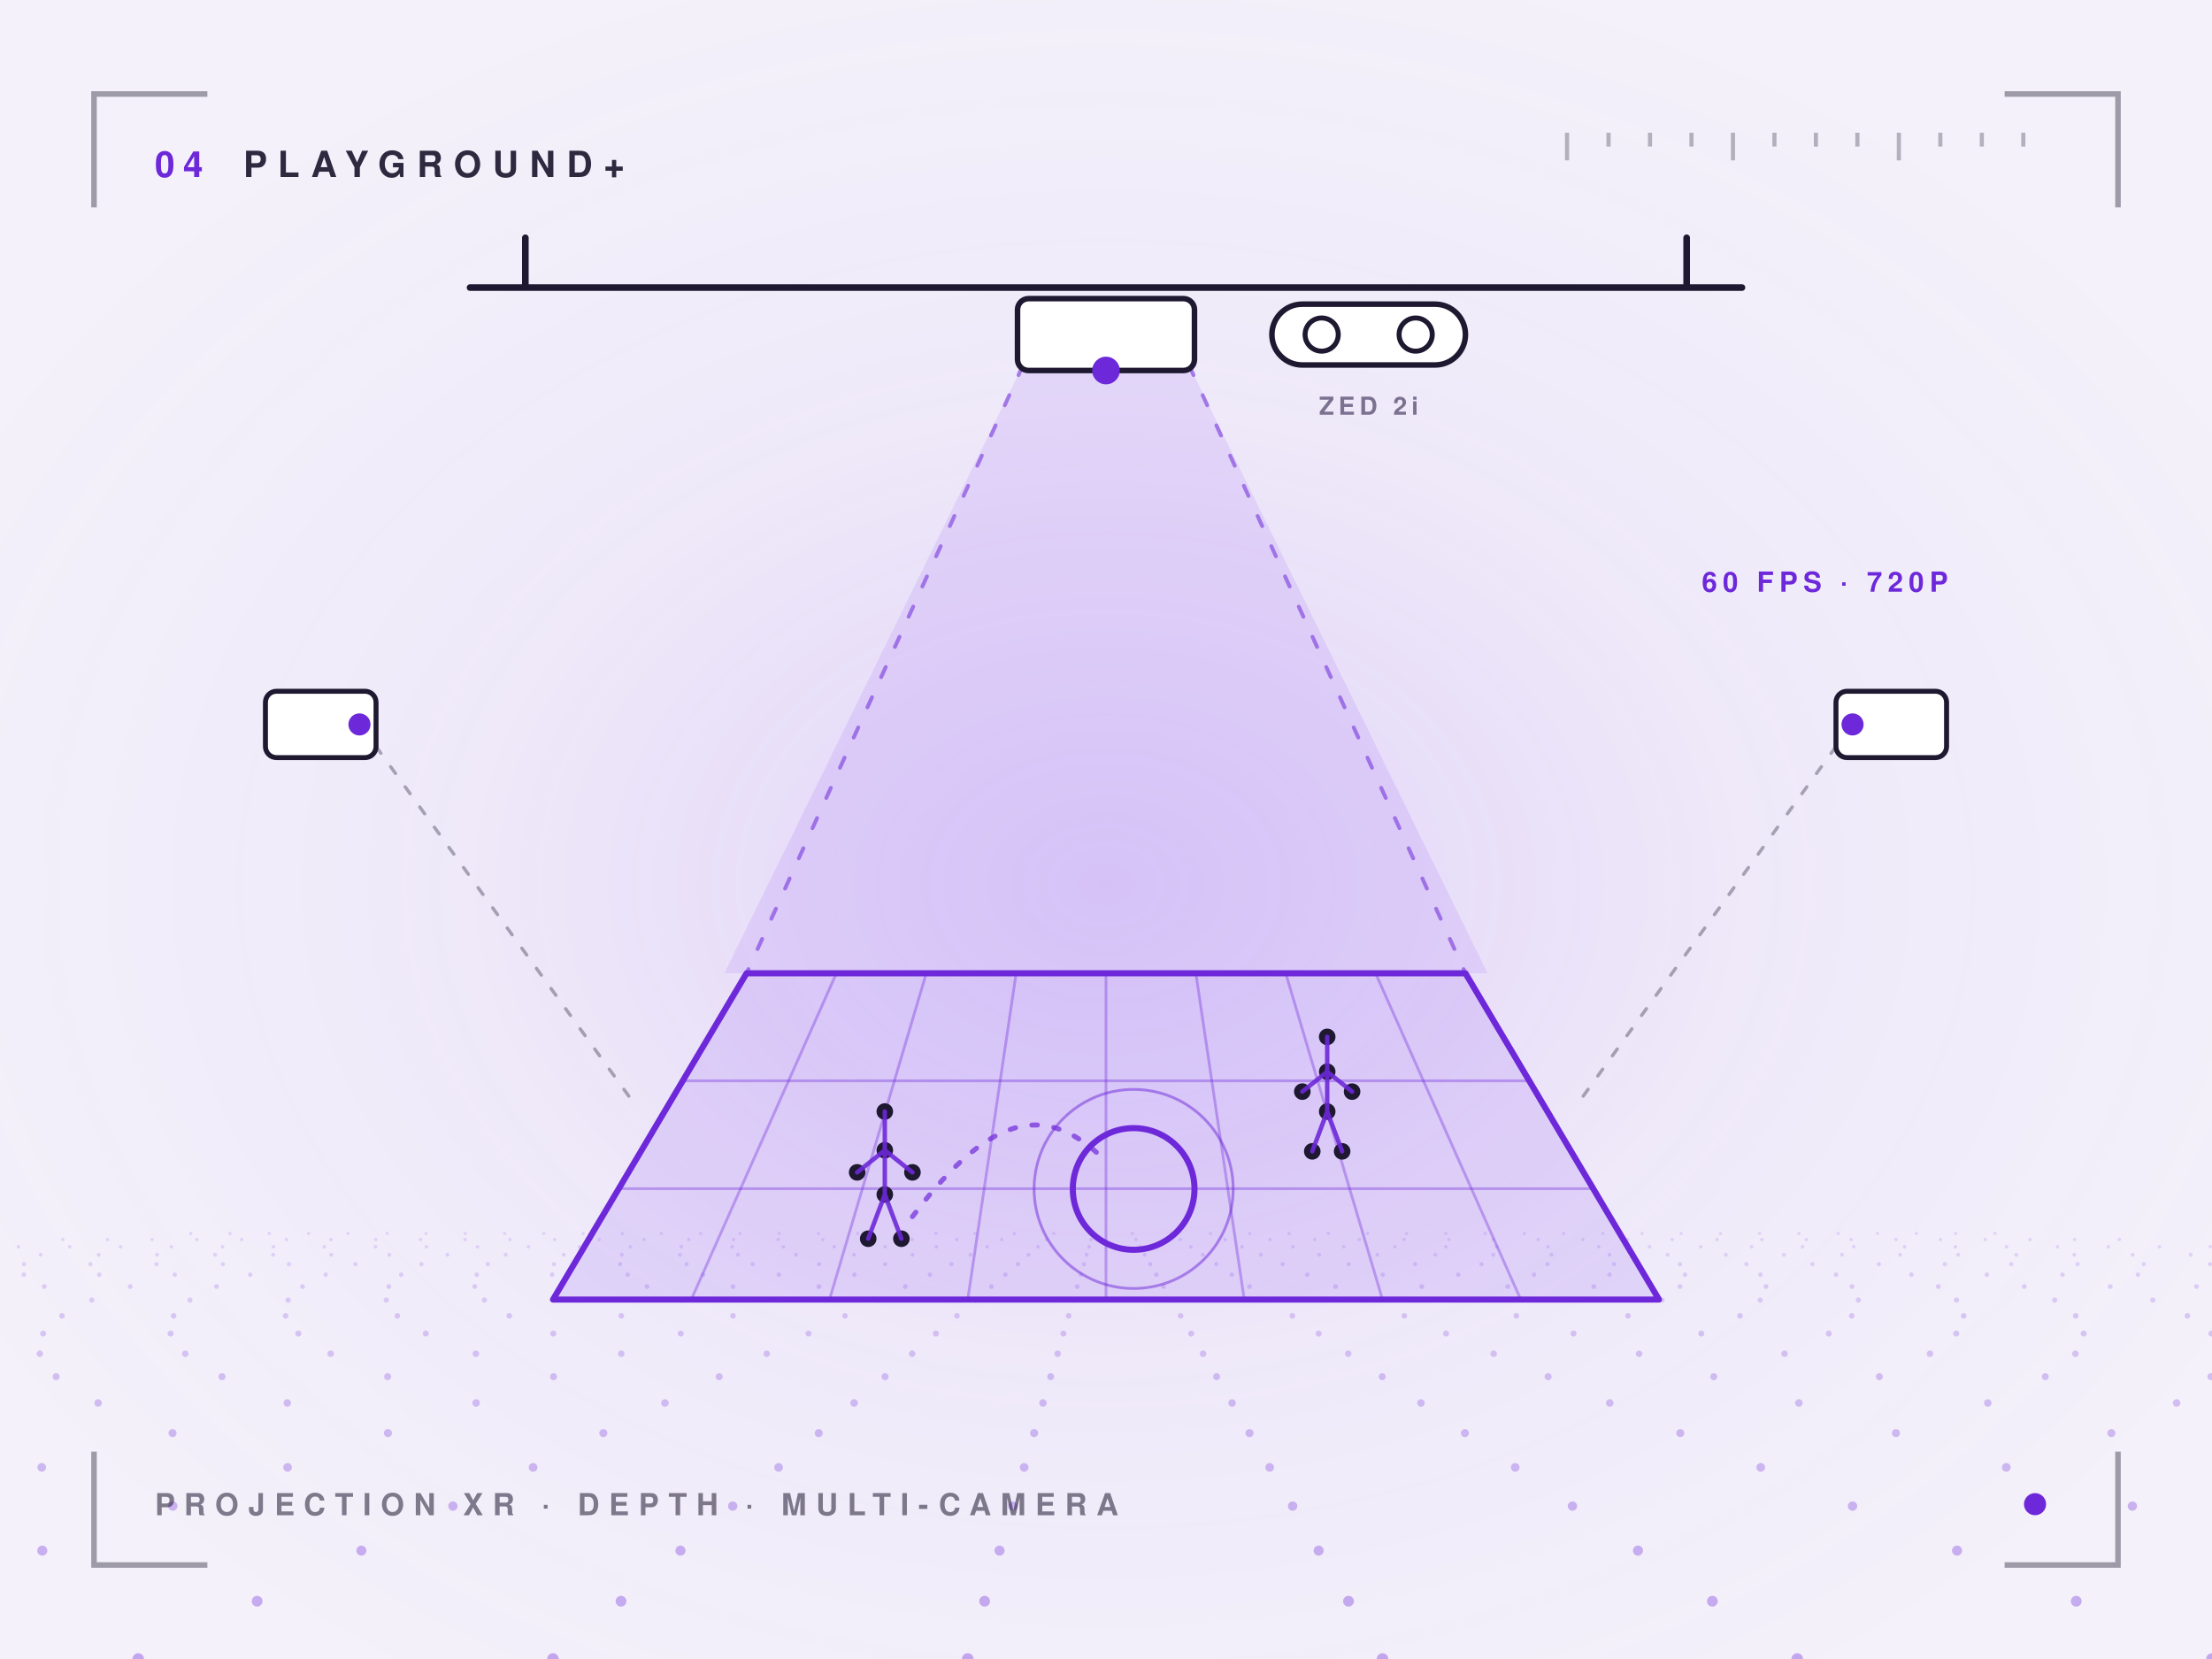
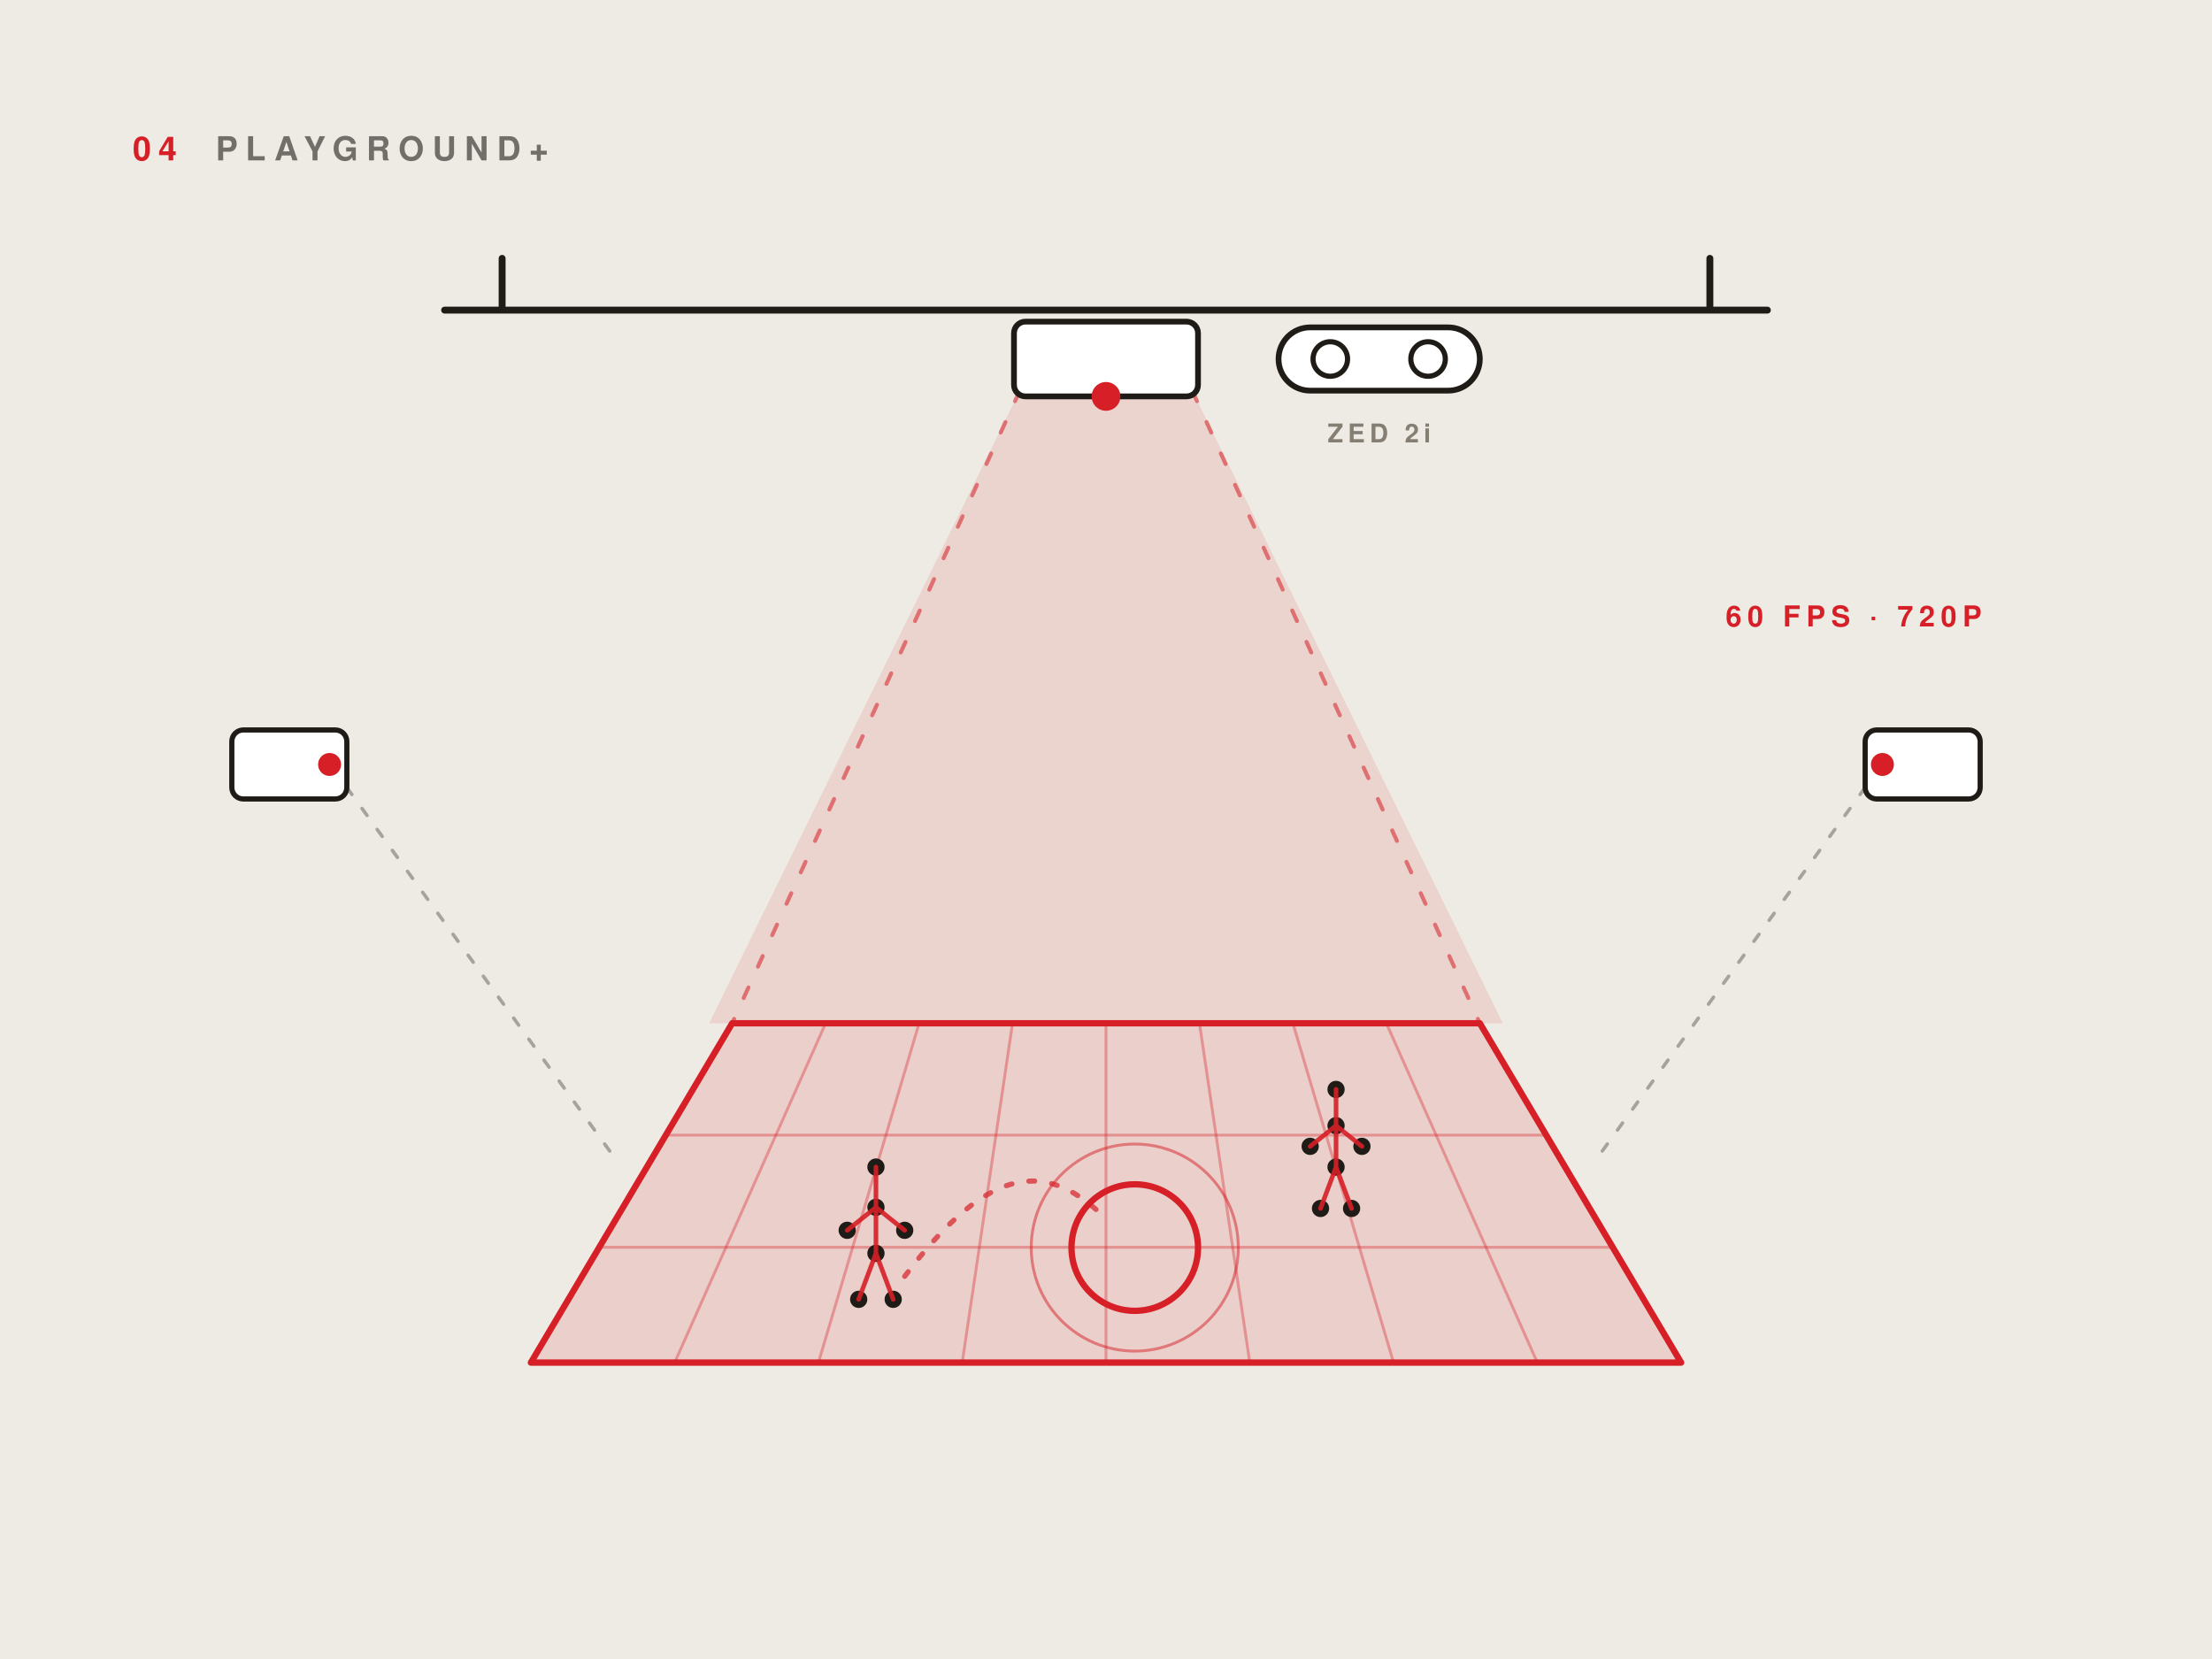
<svg xmlns="http://www.w3.org/2000/svg" viewBox="0 0 800 600" width="800" height="600" role="img">
-   <defs>
-     <radialGradient id="g" cx="50.0%" cy="53.3%" r="58%">
-       <stop offset="0" stop-color="#7C3AED" stop-opacity="0.16" />
-       <stop offset=".55" stop-color="#7C3AED" stop-opacity="0.035" />
-       <stop offset="1" stop-color="#7C3AED" stop-opacity="0" />
-     </radialGradient>
-     <filter id="glow">
-       <feOffset dx="0" dy="0" />
-     </filter>
-   </defs>
-   <rect width="800" height="600" fill="#F4F1FA" />
-   <rect width="800" height="600" fill="url(#g)" />
-   <g fill="#6D28D9">
-     <circle cx="50.0" cy="600.0" r="2.10" opacity="0.37" />
-     <circle cx="200.0" cy="600.0" r="2.10" opacity="0.37" />
-     <circle cx="350.0" cy="600.0" r="2.10" opacity="0.37" />
-     <circle cx="500.0" cy="600.0" r="2.10" opacity="0.37" />
-     <circle cx="650.0" cy="600.0" r="2.10" opacity="0.37" />
-     <circle cx="800.0" cy="600.0" r="2.10" opacity="0.37" />
-     <circle cx="93.0" cy="579.1" r="1.95" opacity="0.35" />
-     <circle cx="224.6" cy="579.1" r="1.95" opacity="0.35" />
-     <circle cx="356.1" cy="579.1" r="1.95" opacity="0.35" />
-     <circle cx="487.7" cy="579.1" r="1.95" opacity="0.35" />
-     <circle cx="619.3" cy="579.1" r="1.95" opacity="0.35" />
-     <circle cx="750.9" cy="579.1" r="1.95" opacity="0.35" />
-     <circle cx="15.3" cy="560.8" r="1.82" opacity="0.33" />
-     <circle cx="130.7" cy="560.8" r="1.82" opacity="0.33" />
-     <circle cx="246.1" cy="560.8" r="1.82" opacity="0.33" />
-     <circle cx="361.5" cy="560.8" r="1.82" opacity="0.33" />
-     <circle cx="476.9" cy="560.8" r="1.82" opacity="0.33" />
-     <circle cx="592.4" cy="560.8" r="1.82" opacity="0.33" />
-     <circle cx="707.8" cy="560.8" r="1.82" opacity="0.33" />
-     <circle cx="62.5" cy="544.7" r="1.69" opacity="0.31" />
-     <circle cx="163.8" cy="544.7" r="1.69" opacity="0.31" />
-     <circle cx="265.0" cy="544.7" r="1.69" opacity="0.31" />
-     <circle cx="366.3" cy="544.7" r="1.69" opacity="0.31" />
-     <circle cx="467.5" cy="544.7" r="1.69" opacity="0.31" />
-     <circle cx="568.7" cy="544.7" r="1.69" opacity="0.31" />
-     <circle cx="670.0" cy="544.7" r="1.69" opacity="0.31" />
-     <circle cx="771.2" cy="544.7" r="1.69" opacity="0.31" />
-     <circle cx="15.1" cy="530.7" r="1.57" opacity="0.29" />
-     <circle cx="104.0" cy="530.7" r="1.57" opacity="0.29" />
-     <circle cx="192.8" cy="530.7" r="1.57" opacity="0.29" />
-     <circle cx="281.6" cy="530.7" r="1.57" opacity="0.29" />
-     <circle cx="370.4" cy="530.7" r="1.57" opacity="0.29" />
-     <circle cx="459.2" cy="530.7" r="1.57" opacity="0.29" />
-     <circle cx="548.0" cy="530.7" r="1.57" opacity="0.29" />
-     <circle cx="636.8" cy="530.7" r="1.57" opacity="0.29" />
-     <circle cx="725.6" cy="530.7" r="1.57" opacity="0.29" />
-     <circle cx="62.4" cy="518.3" r="1.46" opacity="0.28" />
-     <circle cx="140.3" cy="518.3" r="1.46" opacity="0.28" />
-     <circle cx="218.2" cy="518.3" r="1.46" opacity="0.28" />
-     <circle cx="296.1" cy="518.3" r="1.46" opacity="0.28" />
-     <circle cx="374.0" cy="518.3" r="1.46" opacity="0.28" />
-     <circle cx="451.9" cy="518.3" r="1.46" opacity="0.28" />
-     <circle cx="529.8" cy="518.3" r="1.46" opacity="0.28" />
-     <circle cx="607.7" cy="518.3" r="1.46" opacity="0.28" />
-     <circle cx="685.7" cy="518.3" r="1.46" opacity="0.28" />
-     <circle cx="763.6" cy="518.3" r="1.46" opacity="0.28" />
-     <circle cx="35.5" cy="507.4" r="1.36" opacity="0.26" />
-     <circle cx="103.9" cy="507.4" r="1.36" opacity="0.26" />
-     <circle cx="172.2" cy="507.4" r="1.36" opacity="0.26" />
-     <circle cx="240.5" cy="507.4" r="1.36" opacity="0.26" />
-     <circle cx="308.9" cy="507.4" r="1.36" opacity="0.26" />
-     <circle cx="377.2" cy="507.4" r="1.36" opacity="0.26" />
-     <circle cx="445.6" cy="507.4" r="1.36" opacity="0.26" />
-     <circle cx="513.9" cy="507.4" r="1.36" opacity="0.26" />
-     <circle cx="582.2" cy="507.4" r="1.36" opacity="0.26" />
-     <circle cx="650.6" cy="507.4" r="1.36" opacity="0.26" />
-     <circle cx="718.9" cy="507.4" r="1.36" opacity="0.26" />
-     <circle cx="787.2" cy="507.4" r="1.36" opacity="0.26" />
-     <circle cx="20.3" cy="497.9" r="1.27" opacity="0.25" />
-     <circle cx="80.3" cy="497.9" r="1.27" opacity="0.25" />
-     <circle cx="140.2" cy="497.9" r="1.27" opacity="0.25" />
-     <circle cx="200.2" cy="497.9" r="1.27" opacity="0.25" />
-     <circle cx="260.1" cy="497.9" r="1.27" opacity="0.25" />
-     <circle cx="320.1" cy="497.9" r="1.27" opacity="0.25" />
-     <circle cx="380.0" cy="497.9" r="1.27" opacity="0.25" />
-     <circle cx="440.0" cy="497.9" r="1.27" opacity="0.25" />
-     <circle cx="499.9" cy="497.9" r="1.27" opacity="0.25" />
-     <circle cx="559.9" cy="497.9" r="1.27" opacity="0.25" />
-     <circle cx="619.8" cy="497.9" r="1.27" opacity="0.25" />
-     <circle cx="679.7" cy="497.9" r="1.27" opacity="0.25" />
-     <circle cx="739.7" cy="497.9" r="1.27" opacity="0.25" />
-     <circle cx="799.6" cy="497.9" r="1.27" opacity="0.25" />
-     <circle cx="14.4" cy="489.6" r="1.18" opacity="0.23" />
-     <circle cx="67.0" cy="489.6" r="1.18" opacity="0.23" />
-     <circle cx="119.6" cy="489.6" r="1.18" opacity="0.23" />
-     <circle cx="172.1" cy="489.6" r="1.18" opacity="0.23" />
-     <circle cx="224.7" cy="489.6" r="1.18" opacity="0.23" />
-     <circle cx="277.3" cy="489.6" r="1.18" opacity="0.23" />
-     <circle cx="329.9" cy="489.6" r="1.18" opacity="0.23" />
-     <circle cx="382.5" cy="489.6" r="1.18" opacity="0.23" />
-     <circle cx="435.1" cy="489.6" r="1.18" opacity="0.23" />
-     <circle cx="487.6" cy="489.6" r="1.18" opacity="0.23" />
-     <circle cx="540.2" cy="489.6" r="1.18" opacity="0.23" />
-     <circle cx="592.8" cy="489.6" r="1.18" opacity="0.23" />
-     <circle cx="645.4" cy="489.6" r="1.18" opacity="0.23" />
-     <circle cx="698.0" cy="489.6" r="1.18" opacity="0.23" />
-     <circle cx="750.6" cy="489.6" r="1.18" opacity="0.23" />
-     <circle cx="15.6" cy="482.3" r="1.10" opacity="0.22" />
-     <circle cx="61.7" cy="482.3" r="1.10" opacity="0.22" />
-     <circle cx="107.9" cy="482.3" r="1.10" opacity="0.22" />
-     <circle cx="154.0" cy="482.3" r="1.10" opacity="0.22" />
-     <circle cx="200.1" cy="482.3" r="1.10" opacity="0.22" />
-     <circle cx="246.2" cy="482.3" r="1.10" opacity="0.22" />
-     <circle cx="292.4" cy="482.3" r="1.10" opacity="0.22" />
-     <circle cx="338.5" cy="482.3" r="1.10" opacity="0.22" />
-     <circle cx="384.6" cy="482.3" r="1.10" opacity="0.22" />
-     <circle cx="430.8" cy="482.3" r="1.10" opacity="0.22" />
-     <circle cx="476.9" cy="482.3" r="1.10" opacity="0.22" />
-     <circle cx="523.0" cy="482.3" r="1.10" opacity="0.22" />
-     <circle cx="569.1" cy="482.3" r="1.10" opacity="0.22" />
-     <circle cx="615.3" cy="482.3" r="1.10" opacity="0.22" />
-     <circle cx="661.4" cy="482.3" r="1.10" opacity="0.22" />
-     <circle cx="707.5" cy="482.3" r="1.10" opacity="0.22" />
-     <circle cx="753.6" cy="482.3" r="1.10" opacity="0.22" />
-     <circle cx="799.8" cy="482.3" r="1.10" opacity="0.22" />
-     <circle cx="22.4" cy="475.9" r="1.02" opacity="0.21" />
-     <circle cx="62.8" cy="475.9" r="1.02" opacity="0.21" />
-     <circle cx="103.3" cy="475.9" r="1.02" opacity="0.21" />
-     <circle cx="143.7" cy="475.9" r="1.02" opacity="0.21" />
-     <circle cx="184.2" cy="475.9" r="1.02" opacity="0.21" />
-     <circle cx="224.7" cy="475.9" r="1.02" opacity="0.21" />
-     <circle cx="265.1" cy="475.9" r="1.02" opacity="0.21" />
-     <circle cx="305.6" cy="475.9" r="1.02" opacity="0.21" />
-     <circle cx="346.1" cy="475.9" r="1.02" opacity="0.21" />
-     <circle cx="386.5" cy="475.9" r="1.02" opacity="0.21" />
-     <circle cx="427.0" cy="475.9" r="1.02" opacity="0.21" />
-     <circle cx="467.4" cy="475.9" r="1.02" opacity="0.21" />
-     <circle cx="507.9" cy="475.9" r="1.02" opacity="0.21" />
-     <circle cx="548.4" cy="475.9" r="1.02" opacity="0.21" />
-     <circle cx="588.8" cy="475.9" r="1.02" opacity="0.21" />
-     <circle cx="629.3" cy="475.9" r="1.02" opacity="0.21" />
-     <circle cx="669.7" cy="475.9" r="1.02" opacity="0.21" />
-     <circle cx="710.2" cy="475.9" r="1.02" opacity="0.21" />
-     <circle cx="750.7" cy="475.9" r="1.02" opacity="0.21" />
-     <circle cx="791.1" cy="475.9" r="1.02" opacity="0.21" />
-     <circle cx="33.2" cy="470.2" r="0.95" opacity="0.19" />
-     <circle cx="68.7" cy="470.2" r="0.95" opacity="0.19" />
-     <circle cx="104.2" cy="470.2" r="0.95" opacity="0.19" />
-     <circle cx="139.7" cy="470.2" r="0.95" opacity="0.19" />
-     <circle cx="175.2" cy="470.2" r="0.95" opacity="0.19" />
-     <circle cx="210.7" cy="470.2" r="0.95" opacity="0.19" />
-     <circle cx="246.2" cy="470.2" r="0.95" opacity="0.19" />
-     <circle cx="281.7" cy="470.2" r="0.95" opacity="0.19" />
-     <circle cx="317.2" cy="470.2" r="0.95" opacity="0.19" />
-     <circle cx="352.7" cy="470.2" r="0.95" opacity="0.19" />
-     <circle cx="388.2" cy="470.2" r="0.95" opacity="0.19" />
-     <circle cx="423.7" cy="470.2" r="0.95" opacity="0.19" />
-     <circle cx="459.2" cy="470.2" r="0.95" opacity="0.19" />
-     <circle cx="494.6" cy="470.2" r="0.95" opacity="0.19" />
-     <circle cx="530.1" cy="470.2" r="0.95" opacity="0.19" />
-     <circle cx="565.6" cy="470.2" r="0.95" opacity="0.19" />
-     <circle cx="601.1" cy="470.2" r="0.95" opacity="0.19" />
-     <circle cx="636.6" cy="470.2" r="0.95" opacity="0.19" />
-     <circle cx="672.1" cy="470.2" r="0.95" opacity="0.19" />
-     <circle cx="707.6" cy="470.2" r="0.95" opacity="0.19" />
-     <circle cx="743.1" cy="470.2" r="0.95" opacity="0.19" />
-     <circle cx="778.6" cy="470.2" r="0.95" opacity="0.19" />
-     <circle cx="16.0" cy="465.3" r="0.88" opacity="0.18" />
-     <circle cx="47.1" cy="465.3" r="0.88" opacity="0.18" />
-     <circle cx="78.3" cy="465.3" r="0.88" opacity="0.18" />
-     <circle cx="109.4" cy="465.3" r="0.88" opacity="0.18" />
-     <circle cx="140.6" cy="465.3" r="0.88" opacity="0.18" />
-     <circle cx="171.7" cy="465.3" r="0.88" opacity="0.18" />
-     <circle cx="202.8" cy="465.3" r="0.88" opacity="0.18" />
-     <circle cx="234.0" cy="465.3" r="0.88" opacity="0.18" />
-     <circle cx="265.1" cy="465.3" r="0.88" opacity="0.18" />
-     <circle cx="296.2" cy="465.3" r="0.88" opacity="0.18" />
-     <circle cx="327.4" cy="465.3" r="0.88" opacity="0.18" />
-     <circle cx="358.5" cy="465.3" r="0.88" opacity="0.18" />
-     <circle cx="389.6" cy="465.3" r="0.88" opacity="0.18" />
-     <circle cx="420.8" cy="465.3" r="0.88" opacity="0.18" />
-     <circle cx="451.9" cy="465.3" r="0.88" opacity="0.18" />
-     <circle cx="483.0" cy="465.3" r="0.88" opacity="0.18" />
-     <circle cx="514.2" cy="465.3" r="0.88" opacity="0.18" />
-     <circle cx="545.3" cy="465.3" r="0.88" opacity="0.18" />
-     <circle cx="576.4" cy="465.3" r="0.88" opacity="0.18" />
-     <circle cx="607.6" cy="465.3" r="0.88" opacity="0.18" />
-     <circle cx="638.7" cy="465.3" r="0.88" opacity="0.18" />
-     <circle cx="669.8" cy="465.3" r="0.88" opacity="0.18" />
-     <circle cx="701.0" cy="465.3" r="0.88" opacity="0.18" />
-     <circle cx="732.1" cy="465.3" r="0.88" opacity="0.18" />
-     <circle cx="763.2" cy="465.3" r="0.88" opacity="0.18" />
-     <circle cx="794.4" cy="465.3" r="0.88" opacity="0.18" />
-     <circle cx="8.6" cy="461.0" r="0.82" opacity="0.17" />
-     <circle cx="35.9" cy="461.0" r="0.82" opacity="0.17" />
-     <circle cx="63.2" cy="461.0" r="0.82" opacity="0.17" />
-     <circle cx="90.5" cy="461.0" r="0.82" opacity="0.17" />
-     <circle cx="117.8" cy="461.0" r="0.82" opacity="0.17" />
-     <circle cx="145.1" cy="461.0" r="0.82" opacity="0.17" />
-     <circle cx="172.4" cy="461.0" r="0.82" opacity="0.17" />
-     <circle cx="199.7" cy="461.0" r="0.82" opacity="0.17" />
-     <circle cx="227.0" cy="461.0" r="0.82" opacity="0.17" />
-     <circle cx="254.3" cy="461.0" r="0.82" opacity="0.17" />
-     <circle cx="281.7" cy="461.0" r="0.82" opacity="0.17" />
-     <circle cx="309.0" cy="461.0" r="0.82" opacity="0.17" />
-     <circle cx="336.3" cy="461.0" r="0.82" opacity="0.17" />
-     <circle cx="363.6" cy="461.0" r="0.82" opacity="0.17" />
-     <circle cx="390.9" cy="461.0" r="0.82" opacity="0.17" />
-     <circle cx="418.2" cy="461.0" r="0.82" opacity="0.17" />
-     <circle cx="445.5" cy="461.0" r="0.82" opacity="0.17" />
-     <circle cx="472.8" cy="461.0" r="0.82" opacity="0.17" />
-     <circle cx="500.1" cy="461.0" r="0.82" opacity="0.17" />
-     <circle cx="527.4" cy="461.0" r="0.82" opacity="0.17" />
-     <circle cx="554.8" cy="461.0" r="0.82" opacity="0.17" />
-     <circle cx="582.1" cy="461.0" r="0.82" opacity="0.17" />
-     <circle cx="609.4" cy="461.0" r="0.82" opacity="0.17" />
-     <circle cx="636.7" cy="461.0" r="0.82" opacity="0.17" />
-     <circle cx="664.0" cy="461.0" r="0.82" opacity="0.17" />
-     <circle cx="691.3" cy="461.0" r="0.82" opacity="0.17" />
-     <circle cx="718.6" cy="461.0" r="0.82" opacity="0.17" />
-     <circle cx="745.9" cy="461.0" r="0.82" opacity="0.17" />
-     <circle cx="773.2" cy="461.0" r="0.82" opacity="0.17" />
-     <circle cx="8.7" cy="457.2" r="0.77" opacity="0.16" />
-     <circle cx="32.7" cy="457.2" r="0.77" opacity="0.16" />
-     <circle cx="56.6" cy="457.2" r="0.77" opacity="0.16" />
-     <circle cx="80.6" cy="457.2" r="0.77" opacity="0.16" />
-     <circle cx="104.5" cy="457.2" r="0.77" opacity="0.16" />
-     <circle cx="128.5" cy="457.2" r="0.77" opacity="0.16" />
-     <circle cx="152.4" cy="457.2" r="0.77" opacity="0.16" />
-     <circle cx="176.4" cy="457.2" r="0.77" opacity="0.16" />
-     <circle cx="200.4" cy="457.2" r="0.77" opacity="0.16" />
-     <circle cx="224.3" cy="457.2" r="0.77" opacity="0.16" />
-     <circle cx="248.3" cy="457.2" r="0.77" opacity="0.16" />
-     <circle cx="272.2" cy="457.2" r="0.77" opacity="0.16" />
-     <circle cx="296.2" cy="457.2" r="0.77" opacity="0.16" />
-     <circle cx="320.1" cy="457.2" r="0.77" opacity="0.16" />
-     <circle cx="344.1" cy="457.2" r="0.77" opacity="0.16" />
-     <circle cx="368.1" cy="457.2" r="0.77" opacity="0.16" />
-     <circle cx="392.0" cy="457.2" r="0.77" opacity="0.16" />
-     <circle cx="416.0" cy="457.2" r="0.77" opacity="0.16" />
-     <circle cx="439.9" cy="457.2" r="0.77" opacity="0.16" />
-     <circle cx="463.9" cy="457.2" r="0.77" opacity="0.16" />
-     <circle cx="487.8" cy="457.2" r="0.77" opacity="0.16" />
-     <circle cx="511.8" cy="457.2" r="0.77" opacity="0.16" />
-     <circle cx="535.8" cy="457.2" r="0.77" opacity="0.16" />
-     <circle cx="559.7" cy="457.2" r="0.77" opacity="0.16" />
-     <circle cx="583.7" cy="457.2" r="0.77" opacity="0.16" />
-     <circle cx="607.6" cy="457.2" r="0.77" opacity="0.16" />
-     <circle cx="631.6" cy="457.2" r="0.77" opacity="0.16" />
-     <circle cx="655.5" cy="457.2" r="0.77" opacity="0.16" />
-     <circle cx="679.5" cy="457.2" r="0.77" opacity="0.16" />
-     <circle cx="703.4" cy="457.2" r="0.77" opacity="0.16" />
-     <circle cx="727.4" cy="457.2" r="0.77" opacity="0.16" />
-     <circle cx="751.4" cy="457.2" r="0.77" opacity="0.16" />
-     <circle cx="775.3" cy="457.2" r="0.77" opacity="0.16" />
-     <circle cx="799.3" cy="457.2" r="0.77" opacity="0.16" />
-     <circle cx="14.7" cy="453.8" r="0.71" opacity="0.15" />
-     <circle cx="35.7" cy="453.8" r="0.71" opacity="0.15" />
-     <circle cx="56.8" cy="453.8" r="0.71" opacity="0.15" />
-     <circle cx="77.8" cy="453.8" r="0.71" opacity="0.15" />
-     <circle cx="98.8" cy="453.8" r="0.71" opacity="0.15" />
-     <circle cx="119.8" cy="453.8" r="0.71" opacity="0.15" />
-     <circle cx="140.8" cy="453.8" r="0.71" opacity="0.15" />
-     <circle cx="161.8" cy="453.8" r="0.71" opacity="0.15" />
-     <circle cx="182.9" cy="453.8" r="0.71" opacity="0.15" />
-     <circle cx="203.9" cy="453.8" r="0.71" opacity="0.15" />
-     <circle cx="224.9" cy="453.8" r="0.71" opacity="0.15" />
-     <circle cx="245.9" cy="453.8" r="0.71" opacity="0.15" />
-     <circle cx="266.9" cy="453.8" r="0.71" opacity="0.15" />
-     <circle cx="287.9" cy="453.8" r="0.71" opacity="0.15" />
-     <circle cx="308.9" cy="453.8" r="0.71" opacity="0.15" />
-     <circle cx="330.0" cy="453.8" r="0.71" opacity="0.15" />
-     <circle cx="351.0" cy="453.8" r="0.71" opacity="0.15" />
-     <circle cx="372.0" cy="453.8" r="0.71" opacity="0.15" />
-     <circle cx="393.0" cy="453.8" r="0.71" opacity="0.15" />
-     <circle cx="414.0" cy="453.8" r="0.71" opacity="0.15" />
-     <circle cx="435.0" cy="453.8" r="0.71" opacity="0.15" />
-     <circle cx="456.0" cy="453.8" r="0.71" opacity="0.15" />
-     <circle cx="477.1" cy="453.8" r="0.71" opacity="0.15" />
-     <circle cx="498.1" cy="453.8" r="0.71" opacity="0.15" />
-     <circle cx="519.1" cy="453.8" r="0.71" opacity="0.15" />
-     <circle cx="540.1" cy="453.8" r="0.71" opacity="0.15" />
-     <circle cx="561.1" cy="453.8" r="0.71" opacity="0.15" />
-     <circle cx="582.1" cy="453.8" r="0.71" opacity="0.15" />
-     <circle cx="603.1" cy="453.8" r="0.71" opacity="0.15" />
-     <circle cx="624.2" cy="453.8" r="0.71" opacity="0.15" />
-     <circle cx="645.2" cy="453.8" r="0.71" opacity="0.15" />
-     <circle cx="666.2" cy="453.8" r="0.71" opacity="0.15" />
-     <circle cx="687.2" cy="453.8" r="0.71" opacity="0.15" />
-     <circle cx="708.2" cy="453.8" r="0.71" opacity="0.15" />
-     <circle cx="729.2" cy="453.8" r="0.71" opacity="0.15" />
-     <circle cx="750.2" cy="453.8" r="0.71" opacity="0.15" />
-     <circle cx="771.3" cy="453.8" r="0.71" opacity="0.15" />
-     <circle cx="792.3" cy="453.8" r="0.71" opacity="0.15" />
-     <circle cx="6.7" cy="450.9" r="0.66" opacity="0.14" />
-     <circle cx="25.2" cy="450.9" r="0.66" opacity="0.14" />
-     <circle cx="43.6" cy="450.9" r="0.66" opacity="0.14" />
-     <circle cx="62.0" cy="450.9" r="0.66" opacity="0.14" />
-     <circle cx="80.5" cy="450.9" r="0.66" opacity="0.14" />
-     <circle cx="98.9" cy="450.9" r="0.66" opacity="0.14" />
-     <circle cx="117.3" cy="450.9" r="0.66" opacity="0.14" />
-     <circle cx="135.8" cy="450.9" r="0.66" opacity="0.14" />
-     <circle cx="154.2" cy="450.9" r="0.66" opacity="0.14" />
-     <circle cx="172.7" cy="450.9" r="0.66" opacity="0.14" />
-     <circle cx="191.1" cy="450.9" r="0.66" opacity="0.14" />
-     <circle cx="209.5" cy="450.9" r="0.66" opacity="0.14" />
-     <circle cx="228.0" cy="450.9" r="0.66" opacity="0.14" />
-     <circle cx="246.4" cy="450.9" r="0.66" opacity="0.14" />
-     <circle cx="264.8" cy="450.9" r="0.66" opacity="0.14" />
-     <circle cx="283.3" cy="450.9" r="0.66" opacity="0.14" />
-     <circle cx="301.7" cy="450.9" r="0.66" opacity="0.14" />
-     <circle cx="320.1" cy="450.9" r="0.66" opacity="0.14" />
-     <circle cx="338.6" cy="450.9" r="0.66" opacity="0.14" />
-     <circle cx="357.0" cy="450.9" r="0.66" opacity="0.14" />
-     <circle cx="375.4" cy="450.9" r="0.66" opacity="0.14" />
-     <circle cx="393.9" cy="450.9" r="0.66" opacity="0.14" />
-     <circle cx="412.3" cy="450.9" r="0.66" opacity="0.14" />
-     <circle cx="430.7" cy="450.9" r="0.66" opacity="0.14" />
-     <circle cx="449.2" cy="450.9" r="0.66" opacity="0.14" />
-     <circle cx="467.6" cy="450.9" r="0.66" opacity="0.14" />
-     <circle cx="486.0" cy="450.9" r="0.66" opacity="0.14" />
-     <circle cx="504.5" cy="450.9" r="0.66" opacity="0.14" />
-     <circle cx="522.9" cy="450.9" r="0.66" opacity="0.14" />
-     <circle cx="541.3" cy="450.9" r="0.66" opacity="0.14" />
-     <circle cx="559.8" cy="450.9" r="0.66" opacity="0.14" />
-     <circle cx="578.2" cy="450.9" r="0.66" opacity="0.14" />
-     <circle cx="596.6" cy="450.9" r="0.66" opacity="0.14" />
-     <circle cx="615.1" cy="450.9" r="0.66" opacity="0.14" />
-     <circle cx="633.5" cy="450.9" r="0.66" opacity="0.14" />
-     <circle cx="651.9" cy="450.9" r="0.66" opacity="0.14" />
-     <circle cx="670.4" cy="450.9" r="0.66" opacity="0.14" />
-     <circle cx="688.8" cy="450.9" r="0.66" opacity="0.14" />
-     <circle cx="707.2" cy="450.9" r="0.66" opacity="0.14" />
-     <circle cx="725.7" cy="450.9" r="0.66" opacity="0.14" />
-     <circle cx="744.1" cy="450.9" r="0.66" opacity="0.14" />
-     <circle cx="762.5" cy="450.9" r="0.66" opacity="0.14" />
-     <circle cx="781.0" cy="450.9" r="0.66" opacity="0.14" />
-     <circle cx="799.4" cy="450.9" r="0.66" opacity="0.14" />
-     <circle cx="22.7" cy="448.3" r="0.62" opacity="0.14" />
-     <circle cx="38.9" cy="448.3" r="0.62" opacity="0.14" />
-     <circle cx="55.0" cy="448.3" r="0.62" opacity="0.14" />
-     <circle cx="71.2" cy="448.3" r="0.62" opacity="0.14" />
-     <circle cx="87.4" cy="448.3" r="0.62" opacity="0.14" />
-     <circle cx="103.6" cy="448.3" r="0.62" opacity="0.14" />
-     <circle cx="119.7" cy="448.3" r="0.62" opacity="0.14" />
-     <circle cx="135.9" cy="448.3" r="0.62" opacity="0.14" />
-     <circle cx="152.1" cy="448.3" r="0.62" opacity="0.14" />
-     <circle cx="168.2" cy="448.3" r="0.62" opacity="0.14" />
-     <circle cx="184.4" cy="448.3" r="0.62" opacity="0.14" />
-     <circle cx="200.6" cy="448.3" r="0.62" opacity="0.14" />
-     <circle cx="216.7" cy="448.3" r="0.62" opacity="0.14" />
-     <circle cx="232.9" cy="448.3" r="0.62" opacity="0.14" />
-     <circle cx="249.1" cy="448.3" r="0.62" opacity="0.14" />
-     <circle cx="265.3" cy="448.3" r="0.62" opacity="0.14" />
-     <circle cx="281.4" cy="448.3" r="0.62" opacity="0.14" />
-     <circle cx="297.6" cy="448.3" r="0.62" opacity="0.14" />
-     <circle cx="313.8" cy="448.3" r="0.62" opacity="0.14" />
-     <circle cx="329.9" cy="448.3" r="0.62" opacity="0.14" />
-     <circle cx="346.1" cy="448.3" r="0.62" opacity="0.14" />
-     <circle cx="362.3" cy="448.3" r="0.62" opacity="0.14" />
-     <circle cx="378.4" cy="448.3" r="0.62" opacity="0.14" />
-     <circle cx="394.6" cy="448.3" r="0.62" opacity="0.14" />
-     <circle cx="410.8" cy="448.3" r="0.62" opacity="0.14" />
-     <circle cx="426.9" cy="448.3" r="0.62" opacity="0.14" />
-     <circle cx="443.1" cy="448.3" r="0.62" opacity="0.14" />
-     <circle cx="459.3" cy="448.3" r="0.62" opacity="0.14" />
-     <circle cx="475.5" cy="448.3" r="0.62" opacity="0.14" />
-     <circle cx="491.6" cy="448.3" r="0.62" opacity="0.14" />
-     <circle cx="507.8" cy="448.3" r="0.62" opacity="0.14" />
-     <circle cx="524.0" cy="448.3" r="0.62" opacity="0.14" />
-     <circle cx="540.1" cy="448.3" r="0.62" opacity="0.14" />
-     <circle cx="556.3" cy="448.3" r="0.62" opacity="0.14" />
-     <circle cx="572.5" cy="448.3" r="0.62" opacity="0.14" />
-     <circle cx="588.6" cy="448.3" r="0.62" opacity="0.14" />
-     <circle cx="604.8" cy="448.3" r="0.62" opacity="0.14" />
-     <circle cx="621.0" cy="448.3" r="0.62" opacity="0.14" />
-     <circle cx="637.2" cy="448.3" r="0.62" opacity="0.14" />
-     <circle cx="653.3" cy="448.3" r="0.62" opacity="0.14" />
-     <circle cx="669.5" cy="448.3" r="0.62" opacity="0.14" />
-     <circle cx="685.7" cy="448.3" r="0.62" opacity="0.14" />
-     <circle cx="701.8" cy="448.3" r="0.62" opacity="0.14" />
-     <circle cx="718.0" cy="448.3" r="0.62" opacity="0.14" />
-     <circle cx="734.2" cy="448.3" r="0.62" opacity="0.14" />
-     <circle cx="750.3" cy="448.3" r="0.62" opacity="0.14" />
-     <circle cx="766.5" cy="448.3" r="0.62" opacity="0.14" />
-     <circle cx="69.0" cy="446.1" r="0.60" opacity="0.13" />
-     <circle cx="83.2" cy="446.1" r="0.60" opacity="0.13" />
-     <circle cx="97.4" cy="446.1" r="0.60" opacity="0.13" />
-     <circle cx="111.6" cy="446.1" r="0.60" opacity="0.13" />
-     <circle cx="125.8" cy="446.1" r="0.60" opacity="0.13" />
-     <circle cx="140.0" cy="446.1" r="0.60" opacity="0.13" />
-     <circle cx="154.1" cy="446.1" r="0.60" opacity="0.13" />
-     <circle cx="168.3" cy="446.1" r="0.60" opacity="0.13" />
-     <circle cx="182.5" cy="446.1" r="0.60" opacity="0.13" />
-     <circle cx="196.7" cy="446.1" r="0.60" opacity="0.13" />
-     <circle cx="210.9" cy="446.1" r="0.60" opacity="0.13" />
-     <circle cx="225.1" cy="446.1" r="0.60" opacity="0.13" />
-     <circle cx="239.2" cy="446.1" r="0.60" opacity="0.13" />
-     <circle cx="253.4" cy="446.1" r="0.60" opacity="0.13" />
-     <circle cx="267.6" cy="446.1" r="0.60" opacity="0.13" />
-     <circle cx="281.8" cy="446.1" r="0.60" opacity="0.13" />
-     <circle cx="296.0" cy="446.1" r="0.60" opacity="0.13" />
-     <circle cx="310.2" cy="446.1" r="0.60" opacity="0.13" />
-     <circle cx="324.4" cy="446.1" r="0.60" opacity="0.13" />
-     <circle cx="338.5" cy="446.1" r="0.60" opacity="0.13" />
-     <circle cx="352.7" cy="446.1" r="0.60" opacity="0.13" />
-     <circle cx="366.9" cy="446.1" r="0.60" opacity="0.13" />
-     <circle cx="381.1" cy="446.1" r="0.60" opacity="0.13" />
-     <circle cx="395.3" cy="446.1" r="0.60" opacity="0.13" />
-     <circle cx="409.5" cy="446.1" r="0.60" opacity="0.13" />
-     <circle cx="423.6" cy="446.1" r="0.60" opacity="0.13" />
-     <circle cx="437.8" cy="446.1" r="0.60" opacity="0.13" />
-     <circle cx="452.0" cy="446.1" r="0.60" opacity="0.13" />
-     <circle cx="466.2" cy="446.1" r="0.60" opacity="0.13" />
-     <circle cx="480.4" cy="446.1" r="0.60" opacity="0.13" />
-     <circle cx="494.6" cy="446.1" r="0.60" opacity="0.13" />
-     <circle cx="508.7" cy="446.1" r="0.60" opacity="0.13" />
-     <circle cx="522.9" cy="446.1" r="0.60" opacity="0.13" />
-     <circle cx="537.1" cy="446.1" r="0.60" opacity="0.13" />
-     <circle cx="551.3" cy="446.1" r="0.60" opacity="0.13" />
-     <circle cx="565.5" cy="446.1" r="0.60" opacity="0.13" />
-     <circle cx="579.7" cy="446.1" r="0.60" opacity="0.13" />
-     <circle cx="593.9" cy="446.1" r="0.60" opacity="0.13" />
-     <circle cx="608.0" cy="446.1" r="0.60" opacity="0.13" />
-     <circle cx="622.2" cy="446.1" r="0.60" opacity="0.13" />
-     <circle cx="636.4" cy="446.1" r="0.60" opacity="0.13" />
-     <circle cx="650.6" cy="446.1" r="0.60" opacity="0.13" />
-     <circle cx="664.8" cy="446.1" r="0.60" opacity="0.13" />
-     <circle cx="679.0" cy="446.1" r="0.60" opacity="0.13" />
-     <circle cx="693.1" cy="446.1" r="0.60" opacity="0.13" />
-     <circle cx="707.3" cy="446.1" r="0.60" opacity="0.13" />
-     <circle cx="721.5" cy="446.1" r="0.60" opacity="0.13" />
+   <rect width="800" height="600" fill="#EEEBE5" />
+   <g transform="translate(400 316) scale(1.04) translate(-400 -300)">
+     <path d="M370 132L262 352H538L430 132Z" fill="#D61F26" opacity=".12" />
+     <path d="M370 132L270 352M430 132L530 352" stroke="#D61F26" stroke-width="1.4" fill="none" stroke-linecap="round" stroke-linejoin="round" opacity="0.55" stroke-dasharray="4 8" />
+     <path d="M170 104H630M190 104v-18M610 104v-18" stroke="#1F1B16" stroke-width="2.4" fill="none" stroke-linecap="round" stroke-linejoin="round" opacity="1" />
+     <rect x="368.0" y="108.0" width="64.0" height="26.0" rx="4" stroke="#1F1B16" stroke-width="2" fill="#FFFFFF" opacity="1" />
+     <circle cx="400.0" cy="134.0" r="5" fill="#D61F26" opacity="1" />
+     <rect x="460.0" y="110.0" width="70.0" height="22.0" rx="11" stroke="#1F1B16" stroke-width="2" fill="#FFFFFF" opacity="1" />
+     <circle cx="478.0" cy="121.0" r="6" stroke="#1F1B16" stroke-width="1.8" fill="none" opacity="1" />
+     <circle cx="512.0" cy="121.0" r="6" stroke="#1F1B16" stroke-width="1.8" fill="none" opacity="1" />
+     <text x="495" y="150" text-anchor="middle" font-family="Figtree, 'Segoe UI', Helvetica, Arial, sans-serif" font-size="9" font-weight="700" letter-spacing="1.6" fill="#857E73" opacity="1">ZED 2i</text>
+     <path d="M200 470L600 470L530 352L270 352Z" fill="#D61F26" opacity=".14" />
+     <path d="M200 470L600 470L530 352L270 352Z" stroke="#D61F26" stroke-width="2.2" fill="none" stroke-linecap="round" stroke-linejoin="round" opacity="1" />
+     <path d="M270.0 352L200 470" stroke="#D61F26" stroke-width="1" fill="none" stroke-linecap="round" stroke-linejoin="round" opacity="0.35" />
+     <path d="M302.5 352L250 470" stroke="#D61F26" stroke-width="1" fill="none" stroke-linecap="round" stroke-linejoin="round" opacity="0.35" />
+     <path d="M335.0 352L300 470" stroke="#D61F26" stroke-width="1" fill="none" stroke-linecap="round" stroke-linejoin="round" opacity="0.35" />
+     <path d="M367.5 352L350 470" stroke="#D61F26" stroke-width="1" fill="none" stroke-linecap="round" stroke-linejoin="round" opacity="0.35" />
+     <path d="M400.0 352L400 470" stroke="#D61F26" stroke-width="1" fill="none" stroke-linecap="round" stroke-linejoin="round" opacity="0.35" />
+     <path d="M432.5 352L450 470" stroke="#D61F26" stroke-width="1" fill="none" stroke-linecap="round" stroke-linejoin="round" opacity="0.35" />
+     <path d="M465.0 352L500 470" stroke="#D61F26" stroke-width="1" fill="none" stroke-linecap="round" stroke-linejoin="round" opacity="0.35" />
+     <path d="M497.5 352L550 470" stroke="#D61F26" stroke-width="1" fill="none" stroke-linecap="round" stroke-linejoin="round" opacity="0.35" />
+     <path d="M530.0 352L600 470" stroke="#D61F26" stroke-width="1" fill="none" stroke-linecap="round" stroke-linejoin="round" opacity="0.35" />
+     <path d="M246.9 390.9H553.1" stroke="#D61F26" stroke-width="1" fill="none" stroke-linecap="round" stroke-linejoin="round" opacity="0.35" />
+     <path d="M223.8 429.9H576.2" stroke="#D61F26" stroke-width="1" fill="none" stroke-linecap="round" stroke-linejoin="round" opacity="0.35" />
+     <circle cx="410.0" cy="430.0" r="22" stroke="#D61F26" stroke-width="2.2" fill="none" opacity="1" />
+     <circle cx="410.0" cy="430.0" r="36" stroke="#D61F26" stroke-width="1" fill="none" opacity="0.5" />
+     <path d="M330 440C360 400 380 400 400 420" stroke="#D61F26" stroke-width="1.8" fill="none" stroke-linecap="round" stroke-linejoin="round" opacity="0.7" stroke-dasharray="2 6" />
+     <circle cx="320.0" cy="402.0" r="3" fill="#1F1B16" opacity="1" />
+     <circle cx="320.0" cy="416.0" r="3" fill="#1F1B16" opacity="1" />
+     <circle cx="310.0" cy="424.0" r="3" fill="#1F1B16" opacity="1" />
+     <circle cx="330.0" cy="424.0" r="3" fill="#1F1B16" opacity="1" />
+     <circle cx="320.0" cy="432.0" r="3" fill="#1F1B16" opacity="1" />
+     <circle cx="314.0" cy="448.0" r="3" fill="#1F1B16" opacity="1" />
+     <circle cx="326.0" cy="448.0" r="3" fill="#1F1B16" opacity="1" />
+     <path d="M320 402V432M310 424L320 416L330 424M314 448L320 432L326 448" stroke="#D61F26" stroke-width="1.6" fill="none" stroke-linecap="round" stroke-linejoin="round" opacity="0.9" />
+     <circle cx="480.0" cy="375.0" r="3" fill="#1F1B16" opacity="1" />
+     <circle cx="480.0" cy="387.6" r="3" fill="#1F1B16" opacity="1" />
+     <circle cx="471.0" cy="394.8" r="3" fill="#1F1B16" opacity="1" />
+     <circle cx="489.0" cy="394.8" r="3" fill="#1F1B16" opacity="1" />
+     <circle cx="480.0" cy="402.0" r="3" fill="#1F1B16" opacity="1" />
+     <circle cx="474.6" cy="416.4" r="3" fill="#1F1B16" opacity="1" />
+     <circle cx="485.4" cy="416.4" r="3" fill="#1F1B16" opacity="1" />
+     <path d="M480 375.0V402.0M471.0 394.8L480 387.6L489.0 394.8M474.6 416.4L480 402.0L485.4 416.4" stroke="#D61F26" stroke-width="1.6" fill="none" stroke-linecap="round" stroke-linejoin="round" opacity="0.9" />
+     <rect x="96.0" y="250.0" width="40.0" height="24.0" rx="4" stroke="#1F1B16" stroke-width="1.8" fill="#FFFFFF" opacity="1" />
+     <circle cx="130.0" cy="262.0" r="4" fill="#D61F26" opacity="1" />
+     <path d="M136 270L230 400" stroke="#1F1B16" stroke-width="1.2" fill="none" stroke-linecap="round" stroke-linejoin="round" opacity="0.35" stroke-dasharray="3 6" />
+     <rect x="664.0" y="250.0" width="40.0" height="24.0" rx="4" stroke="#1F1B16" stroke-width="1.8" fill="#FFFFFF" opacity="1" />
+     <circle cx="670.0" cy="262.0" r="4" fill="#D61F26" opacity="1" />
+     <path d="M664 270L570 400" stroke="#1F1B16" stroke-width="1.2" fill="none" stroke-linecap="round" stroke-linejoin="round" opacity="0.35" stroke-dasharray="3 6" />
+     <text x="660" y="214" text-anchor="middle" font-family="Figtree, 'Segoe UI', Helvetica, Arial, sans-serif" font-size="10" font-weight="700" letter-spacing="2" fill="#D61F26" opacity="1">60 FPS · 720P</text>
  </g>
-   <g filter="url(#glow)">
-     <path d="M370 132L262 352H538L430 132Z" fill="#7C3AED" opacity=".12" />
-     <path d="M370 132L270 352M430 132L530 352" stroke="#6D28D9" stroke-width="1.4" fill="none" stroke-linecap="round" stroke-linejoin="round" opacity="0.55" stroke-dasharray="4 8" />
-     <path d="M170 104H630M190 104v-18M610 104v-18" stroke="#1E1830" stroke-width="2.4" fill="none" stroke-linecap="round" stroke-linejoin="round" opacity="1" />
-     <rect x="368.0" y="108.0" width="64.0" height="26.0" rx="4" stroke="#1E1830" stroke-width="2" fill="#FFFFFF" opacity="1" />
-     <circle cx="400.0" cy="134.0" r="5" fill="#6D28D9" opacity="1" />
-     <rect x="460.0" y="110.0" width="70.0" height="22.0" rx="11" stroke="#1E1830" stroke-width="2" fill="#FFFFFF" opacity="1" />
-     <circle cx="478.0" cy="121.0" r="6" stroke="#1E1830" stroke-width="1.8" fill="none" opacity="1" />
-     <circle cx="512.0" cy="121.0" r="6" stroke="#1E1830" stroke-width="1.8" fill="none" opacity="1" />
-     <text x="495" y="150" text-anchor="middle" font-family="Figtree, 'Segoe UI', Helvetica, Arial, sans-serif" font-size="9" font-weight="700" letter-spacing="1.6" fill="#7A7290" opacity="1">ZED 2i</text>
-     <path d="M200 470L600 470L530 352L270 352Z" fill="#7C3AED" opacity=".14" />
-     <path d="M200 470L600 470L530 352L270 352Z" stroke="#6D28D9" stroke-width="2.2" fill="none" stroke-linecap="round" stroke-linejoin="round" opacity="1" />
-     <path d="M270.0 352L200 470" stroke="#6D28D9" stroke-width="1" fill="none" stroke-linecap="round" stroke-linejoin="round" opacity="0.35" />
-     <path d="M302.5 352L250 470" stroke="#6D28D9" stroke-width="1" fill="none" stroke-linecap="round" stroke-linejoin="round" opacity="0.35" />
-     <path d="M335.0 352L300 470" stroke="#6D28D9" stroke-width="1" fill="none" stroke-linecap="round" stroke-linejoin="round" opacity="0.35" />
-     <path d="M367.5 352L350 470" stroke="#6D28D9" stroke-width="1" fill="none" stroke-linecap="round" stroke-linejoin="round" opacity="0.35" />
-     <path d="M400.0 352L400 470" stroke="#6D28D9" stroke-width="1" fill="none" stroke-linecap="round" stroke-linejoin="round" opacity="0.35" />
-     <path d="M432.5 352L450 470" stroke="#6D28D9" stroke-width="1" fill="none" stroke-linecap="round" stroke-linejoin="round" opacity="0.35" />
-     <path d="M465.0 352L500 470" stroke="#6D28D9" stroke-width="1" fill="none" stroke-linecap="round" stroke-linejoin="round" opacity="0.35" />
-     <path d="M497.5 352L550 470" stroke="#6D28D9" stroke-width="1" fill="none" stroke-linecap="round" stroke-linejoin="round" opacity="0.35" />
-     <path d="M530.0 352L600 470" stroke="#6D28D9" stroke-width="1" fill="none" stroke-linecap="round" stroke-linejoin="round" opacity="0.35" />
-     <path d="M246.9 390.9H553.1" stroke="#6D28D9" stroke-width="1" fill="none" stroke-linecap="round" stroke-linejoin="round" opacity="0.35" />
-     <path d="M223.8 429.9H576.2" stroke="#6D28D9" stroke-width="1" fill="none" stroke-linecap="round" stroke-linejoin="round" opacity="0.35" />
-     <circle cx="410.0" cy="430.0" r="22" stroke="#6D28D9" stroke-width="2.2" fill="none" opacity="1" />
-     <circle cx="410.0" cy="430.0" r="36" stroke="#6D28D9" stroke-width="1" fill="none" opacity="0.5" />
-     <path d="M330 440C360 400 380 400 400 420" stroke="#6D28D9" stroke-width="1.8" fill="none" stroke-linecap="round" stroke-linejoin="round" opacity="0.7" stroke-dasharray="2 6" />
-     <circle cx="320.0" cy="402.0" r="3" fill="#1E1830" opacity="1" />
-     <circle cx="320.0" cy="416.0" r="3" fill="#1E1830" opacity="1" />
-     <circle cx="310.0" cy="424.0" r="3" fill="#1E1830" opacity="1" />
-     <circle cx="330.0" cy="424.0" r="3" fill="#1E1830" opacity="1" />
-     <circle cx="320.0" cy="432.0" r="3" fill="#1E1830" opacity="1" />
-     <circle cx="314.0" cy="448.0" r="3" fill="#1E1830" opacity="1" />
-     <circle cx="326.0" cy="448.0" r="3" fill="#1E1830" opacity="1" />
-     <path d="M320 402V432M310 424L320 416L330 424M314 448L320 432L326 448" stroke="#6D28D9" stroke-width="1.6" fill="none" stroke-linecap="round" stroke-linejoin="round" opacity="0.9" />
-     <circle cx="480.0" cy="375.0" r="3" fill="#1E1830" opacity="1" />
-     <circle cx="480.0" cy="387.6" r="3" fill="#1E1830" opacity="1" />
-     <circle cx="471.0" cy="394.8" r="3" fill="#1E1830" opacity="1" />
-     <circle cx="489.0" cy="394.8" r="3" fill="#1E1830" opacity="1" />
-     <circle cx="480.0" cy="402.0" r="3" fill="#1E1830" opacity="1" />
-     <circle cx="474.6" cy="416.4" r="3" fill="#1E1830" opacity="1" />
-     <circle cx="485.4" cy="416.4" r="3" fill="#1E1830" opacity="1" />
-     <path d="M480 375.0V402.0M471.0 394.8L480 387.6L489.0 394.8M474.6 416.4L480 402.0L485.4 416.4" stroke="#6D28D9" stroke-width="1.6" fill="none" stroke-linecap="round" stroke-linejoin="round" opacity="0.9" />
-     <rect x="96.0" y="250.0" width="40.0" height="24.0" rx="4" stroke="#1E1830" stroke-width="1.8" fill="#FFFFFF" opacity="1" />
-     <circle cx="130.0" cy="262.0" r="4" fill="#6D28D9" opacity="1" />
-     <path d="M136 270L230 400" stroke="#1E1830" stroke-width="1.2" fill="none" stroke-linecap="round" stroke-linejoin="round" opacity="0.35" stroke-dasharray="3 6" />
-     <rect x="664.0" y="250.0" width="40.0" height="24.0" rx="4" stroke="#1E1830" stroke-width="1.8" fill="#FFFFFF" opacity="1" />
-     <circle cx="670.0" cy="262.0" r="4" fill="#6D28D9" opacity="1" />
-     <path d="M664 270L570 400" stroke="#1E1830" stroke-width="1.2" fill="none" stroke-linecap="round" stroke-linejoin="round" opacity="0.35" stroke-dasharray="3 6" />
-     <text x="660" y="214" text-anchor="middle" font-family="Figtree, 'Segoe UI', Helvetica, Arial, sans-serif" font-size="10" font-weight="700" letter-spacing="2" fill="#6D28D9" opacity="1">60 FPS · 720P</text>
-   </g>
-   <g stroke="#1E1830" stroke-width="2" fill="none" opacity=".4" stroke-linecap="square">
-     <path d="M34 74V34h40" />
-     <path d="M766 74V34h-40" />
-     <path d="M34 526v40h40" />
-     <path d="M766 526v40h-40" />
-   </g>
-   <g fill="#1E1830" opacity=".3">
-     <rect x="566" y="48" width="1.5" height="10" />
-     <rect x="581" y="48" width="1.5" height="5" />
-     <rect x="596" y="48" width="1.5" height="5" />
-     <rect x="611" y="48" width="1.5" height="5" />
-     <rect x="626" y="48" width="1.5" height="10" />
-     <rect x="641" y="48" width="1.5" height="5" />
-     <rect x="656" y="48" width="1.5" height="5" />
-     <rect x="671" y="48" width="1.5" height="5" />
-     <rect x="686" y="48" width="1.5" height="10" />
-     <rect x="701" y="48" width="1.5" height="5" />
-     <rect x="716" y="48" width="1.5" height="5" />
-     <rect x="731" y="48" width="1.5" height="5" />
-   </g>
-   <text x="56" y="64" text-anchor="start" font-family="Figtree, 'Segoe UI', Helvetica, Arial, sans-serif" font-size="13" font-weight="700" letter-spacing="3" fill="#6D28D9" opacity="1">04</text>
-   <text x="88" y="64" text-anchor="start" font-family="Figtree, 'Segoe UI', Helvetica, Arial, sans-serif" font-size="13" font-weight="600" letter-spacing="4" fill="#1E1830" opacity="0.92">PLAYGROUND+</text>
-   <text x="56" y="548" text-anchor="start" font-family="Figtree, 'Segoe UI', Helvetica, Arial, sans-serif" font-size="11" font-weight="600" letter-spacing="3.4" fill="#1E1830" opacity="0.55">PROJECTION XR  ·  DEPTH  ·  MULTI-CAMERA</text>
-   <circle cx="736.0" cy="544.0" r="4" fill="#6D28D9" opacity="1" />
+   <text x="48" y="58" text-anchor="start" font-family="Figtree, 'Segoe UI', Helvetica, Arial, sans-serif" font-size="12" font-weight="700" letter-spacing="2.6" fill="#D61F26" opacity="1">04</text>
+   <text x="78" y="58" text-anchor="start" font-family="Figtree, 'Segoe UI', Helvetica, Arial, sans-serif" font-size="12" font-weight="600" letter-spacing="3" fill="#1F1B16" opacity="0.6">PLAYGROUND+</text>
</svg>
